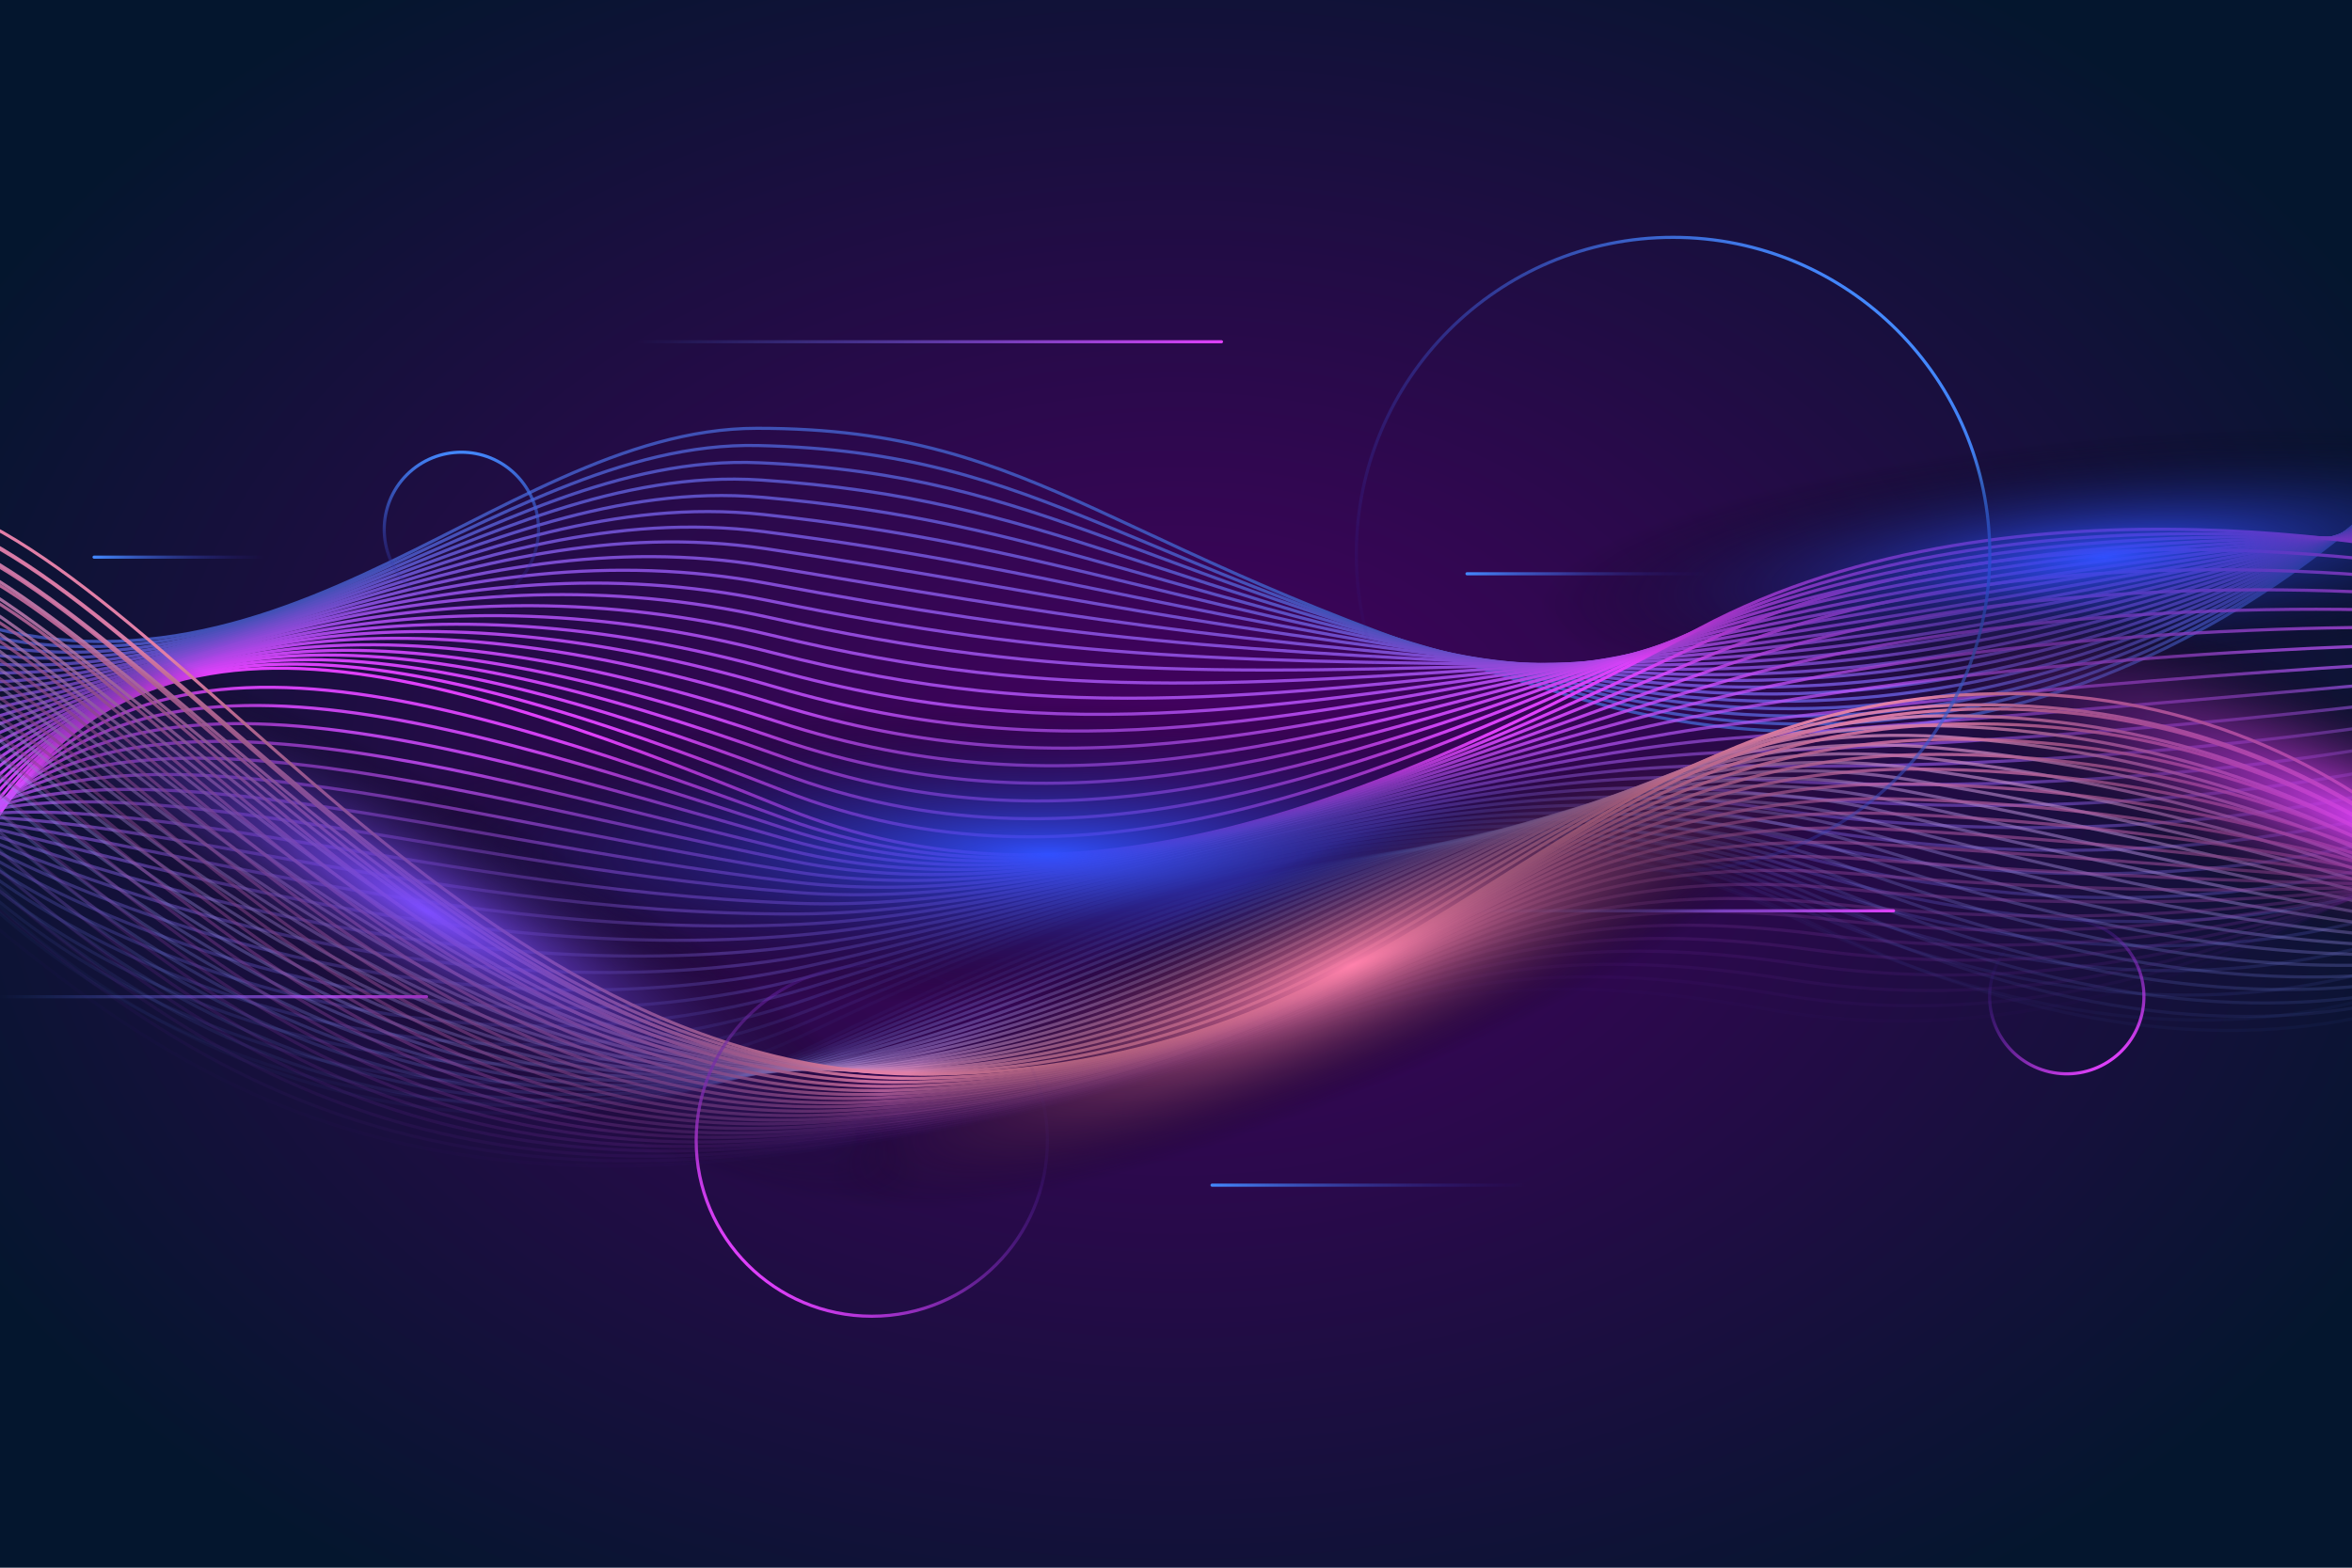
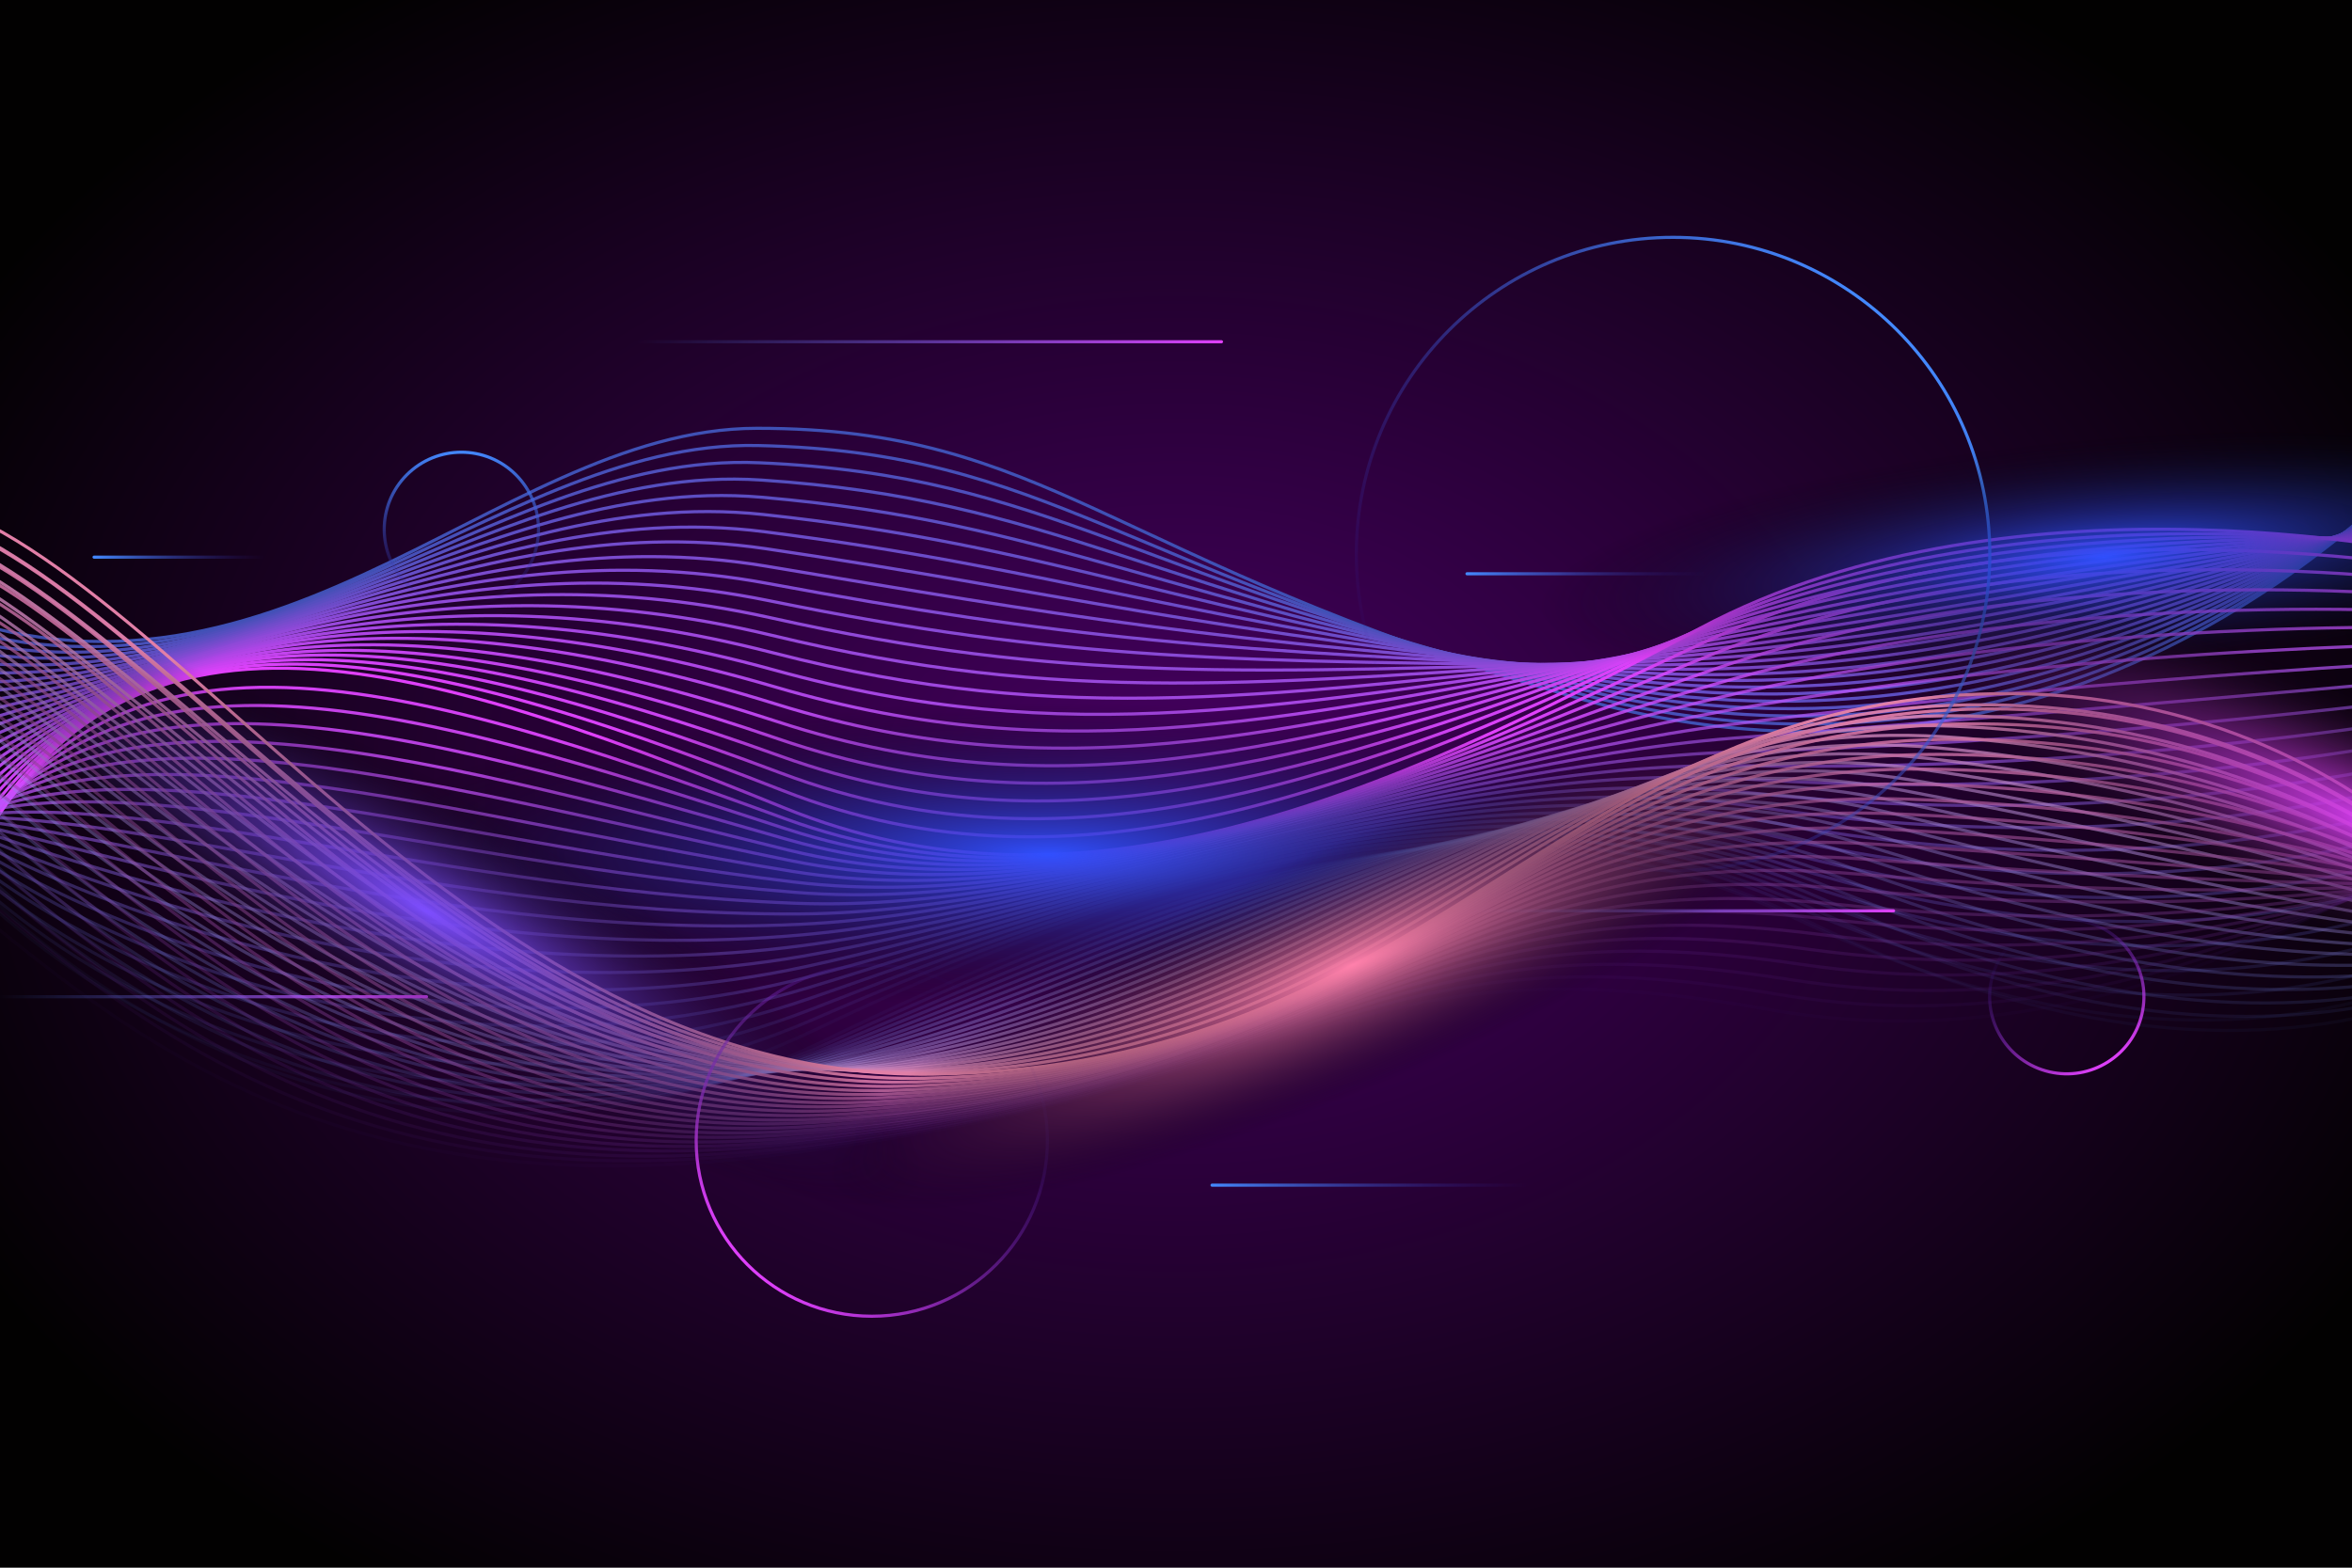
<svg xmlns="http://www.w3.org/2000/svg" xmlns:xlink="http://www.w3.org/1999/xlink" version="1.1" id="BACKGROUND" x="0px" y="0px" viewBox="0 0 750 500" style="enable-background:new 0 0 750 500;" xml:space="preserve">
  <style type="text/css">
	.st0{fill:url(#SVGID_1_);}
	.st1{clip-path:url(#SVGID_00000046300559909982049850000017492200694304428442_);}
	.st2{fill:none;stroke:#3F51B5;stroke-linecap:round;stroke-linejoin:round;stroke-miterlimit:10;}
	.st3{fill:none;stroke:#4650B8;stroke-linecap:round;stroke-linejoin:round;stroke-miterlimit:10;}

	.st4{fill:none;stroke:#4E4FBB;stroke-linecap:round;stroke-linejoin:round;stroke-miterlimit:10;}

	.st5{fill:none;stroke:#554FBF;stroke-linecap:round;stroke-linejoin:round;stroke-miterlimit:10;}
	.st6{fill:none;stroke:#5C4EC2;stroke-linecap:round;stroke-linejoin:round;stroke-miterlimit:10;}
	.st7{fill:none;stroke:#644DC5;stroke-linecap:round;stroke-linejoin:round;stroke-miterlimit:10;}
	.st8{fill:none;stroke:#6B4CC8;stroke-linecap:round;stroke-linejoin:round;stroke-miterlimit:10;}
	.st9{fill:none;stroke:#724CCB;stroke-linecap:round;stroke-linejoin:round;stroke-miterlimit:10;}
	.st10{fill:none;stroke:#7A4BCE;stroke-linecap:round;stroke-linejoin:round;stroke-miterlimit:10;}

	.st11{fill:none;stroke:#814AD2;stroke-linecap:round;stroke-linejoin:round;stroke-miterlimit:10;}
	.st12{fill:none;stroke:#8849D5;stroke-linecap:round;stroke-linejoin:round;stroke-miterlimit:10;}
	.st13{fill:none;stroke:#9049D8;stroke-linecap:round;stroke-linejoin:round;stroke-miterlimit:10;}
	.st14{fill:none;stroke:#9748DB;stroke-linecap:round;stroke-linejoin:round;stroke-miterlimit:10;}
	.st15{fill:none;stroke:#9E47DE;stroke-linecap:round;stroke-linejoin:round;stroke-miterlimit:10;}
	.st16{fill:none;stroke:#A546E2;stroke-linecap:round;stroke-linejoin:round;stroke-miterlimit:10;}
	.st17{fill:none;stroke:#AD45E5;stroke-linecap:round;stroke-linejoin:round;stroke-miterlimit:10;}
	.st18{fill:none;stroke:#B445E8;stroke-linecap:round;stroke-linejoin:round;stroke-miterlimit:10;}
	.st19{fill:none;stroke:#BB44EB;stroke-linecap:round;stroke-linejoin:round;stroke-miterlimit:10;}
	.st20{fill:none;stroke:#C343EE;stroke-linecap:round;stroke-linejoin:round;stroke-miterlimit:10;}
	.st21{fill:none;stroke:#CA42F1;stroke-linecap:round;stroke-linejoin:round;stroke-miterlimit:10;}
	.st22{fill:none;stroke:#D142F5;stroke-linecap:round;stroke-linejoin:round;stroke-miterlimit:10;}
	.st23{fill:none;stroke:#D941F8;stroke-linecap:round;stroke-linejoin:round;stroke-miterlimit:10;}
	.st24{fill:none;stroke:#E040FB;stroke-linecap:round;stroke-linejoin:round;stroke-miterlimit:10;}
	.st25{opacity:0.955;fill:none;stroke:#DA43FB;stroke-linecap:round;stroke-linejoin:round;stroke-miterlimit:10;}
	.st26{opacity:0.909;fill:none;stroke:#D447FB;stroke-linecap:round;stroke-linejoin:round;stroke-miterlimit:10;}
	.st27{opacity:0.864;fill:none;stroke:#CE4AFB;stroke-linecap:round;stroke-linejoin:round;stroke-miterlimit:10;}
	.st28{opacity:0.818;fill:none;stroke:#C94DFB;stroke-linecap:round;stroke-linejoin:round;stroke-miterlimit:10;}
	.st29{opacity:0.773;fill:none;stroke:#C350FB;stroke-linecap:round;stroke-linejoin:round;stroke-miterlimit:10;}
	.st30{opacity:0.727;fill:none;stroke:#BD54FB;stroke-linecap:round;stroke-linejoin:round;stroke-miterlimit:10;}
	.st31{opacity:0.682;fill:none;stroke:#B757FB;stroke-linecap:round;stroke-linejoin:round;stroke-miterlimit:10;}
	.st32{opacity:0.636;fill:none;stroke:#B15AFB;stroke-linecap:round;stroke-linejoin:round;stroke-miterlimit:10;}
	.st33{opacity:0.591;fill:none;stroke:#AB5DFB;stroke-linecap:round;stroke-linejoin:round;stroke-miterlimit:10;}
	.st34{opacity:0.545;fill:none;stroke:#A561FB;stroke-linecap:round;stroke-linejoin:round;stroke-miterlimit:10;}
	.st35{opacity:0.5;fill:none;stroke:#9F64FB;stroke-linecap:round;stroke-linejoin:round;stroke-miterlimit:10;}
	.st36{opacity:0.455;fill:none;stroke:#9A67FA;stroke-linecap:round;stroke-linejoin:round;stroke-miterlimit:10;}
	.st37{opacity:0.409;fill:none;stroke:#946BFA;stroke-linecap:round;stroke-linejoin:round;stroke-miterlimit:10;}
	
	.st38{opacity:0.364;fill:none;stroke:#8E6EFA;stroke-linecap:round;stroke-linejoin:round;stroke-miterlimit:10;}
	.st39{opacity:0.318;fill:none;stroke:#8871FA;stroke-linecap:round;stroke-linejoin:round;stroke-miterlimit:10;}
	.st40{opacity:0.273;fill:none;stroke:#8274FA;stroke-linecap:round;stroke-linejoin:round;stroke-miterlimit:10;}
	.st41{opacity:0.227;fill:none;stroke:#7C78FA;stroke-linecap:round;stroke-linejoin:round;stroke-miterlimit:10;}
	.st42{opacity:0.182;fill:none;stroke:#767BFA;stroke-linecap:round;stroke-linejoin:round;stroke-miterlimit:10;}
	.st43{opacity:0.136;fill:none;stroke:#717EFA;stroke-linecap:round;stroke-linejoin:round;stroke-miterlimit:10;}
	.st44{opacity:9.090900e-02;fill:none;stroke:#6B81FA;stroke-linecap:round;stroke-linejoin:round;stroke-miterlimit:10;}
	.st45{opacity:4.545500e-02;fill:none;stroke:#6585FA;stroke-linecap:round;stroke-linejoin:round;stroke-miterlimit:10;}
	.st46{opacity:0;fill:none;stroke:#5F88FA;stroke-linecap:round;stroke-linejoin:round;stroke-miterlimit:10;}
	.st47{opacity:4.545500e-02;fill:none;stroke:#6588F6;stroke-linecap:round;stroke-linejoin:round;stroke-miterlimit:10;}
	.st48{opacity:9.090900e-02;fill:none;stroke:#6B87F2;stroke-linecap:round;stroke-linejoin:round;stroke-miterlimit:10;}
	.st49{opacity:0.136;fill:none;stroke:#7187EF;stroke-linecap:round;stroke-linejoin:round;stroke-miterlimit:10;}
	.st50{opacity:0.182;fill:none;stroke:#7786EB;stroke-linecap:round;stroke-linejoin:round;stroke-miterlimit:10;}
	.st51{opacity:0.227;fill:none;stroke:#7D86E7;stroke-linecap:round;stroke-linejoin:round;stroke-miterlimit:10;}
	.st52{opacity:0.273;fill:none;stroke:#8386E3;stroke-linecap:round;stroke-linejoin:round;stroke-miterlimit:10;}
	.st53{opacity:0.318;fill:none;stroke:#8985E0;stroke-linecap:round;stroke-linejoin:round;stroke-miterlimit:10;}
	.st54{opacity:0.364;fill:none;stroke:#8F85DC;stroke-linecap:round;stroke-linejoin:round;stroke-miterlimit:10;}
	.st55{opacity:0.409;fill:none;stroke:#9584D8;stroke-linecap:round;stroke-linejoin:round;stroke-miterlimit:10;}
	.st56{opacity:0.455;fill:none;stroke:#9B84D4;stroke-linecap:round;stroke-linejoin:round;stroke-miterlimit:10;}
	.st57{opacity:0.5;fill:none;stroke:#A184D1;stroke-linecap:round;stroke-linejoin:round;stroke-miterlimit:10;}
	.st58{opacity:0.545;fill:none;stroke:#A683CD;stroke-linecap:round;stroke-linejoin:round;stroke-miterlimit:10;}
	.st59{opacity:0.591;fill:none;stroke:#AC83C9;stroke-linecap:round;stroke-linejoin:round;stroke-miterlimit:10;}
	.st60{opacity:0.636;fill:none;stroke:#B282C5;stroke-linecap:round;stroke-linejoin:round;stroke-miterlimit:10;}
	.st61{opacity:0.682;fill:none;stroke:#B882C1;stroke-linecap:round;stroke-linejoin:round;stroke-miterlimit:10;}
	.st62{opacity:0.727;fill:none;stroke:#BE81BE;stroke-linecap:round;stroke-linejoin:round;stroke-miterlimit:10;}
	.st63{opacity:0.773;fill:none;stroke:#C481BA;stroke-linecap:round;stroke-linejoin:round;stroke-miterlimit:10;}
	.st64{opacity:0.818;fill:none;stroke:#CA81B6;stroke-linecap:round;stroke-linejoin:round;stroke-miterlimit:10;}
	.st65{opacity:0.864;fill:none;stroke:#D080B2;stroke-linecap:round;stroke-linejoin:round;stroke-miterlimit:10;}
	.st66{opacity:0.909;fill:none;stroke:#D680AF;stroke-linecap:round;stroke-linejoin:round;stroke-miterlimit:10;}
	.st67{opacity:0.955;fill:none;stroke:#DC7FAB;stroke-linecap:round;stroke-linejoin:round;stroke-miterlimit:10;}
	.st68{fill:none;stroke:#E27FA7;stroke-linecap:round;stroke-linejoin:round;stroke-miterlimit:10;}
	.st69{opacity:0.955;fill:none;stroke:#DB7AA6;stroke-linecap:round;stroke-linejoin:round;stroke-miterlimit:10;}
	.st70{opacity:0.909;fill:none;stroke:#D475A5;stroke-linecap:round;stroke-linejoin:round;stroke-miterlimit:10;}
	.st71{opacity:0.864;fill:none;stroke:#CD70A3;stroke-linecap:round;stroke-linejoin:round;stroke-miterlimit:10;}
	.st72{opacity:0.818;fill:none;stroke:#C66CA2;stroke-linecap:round;stroke-linejoin:round;stroke-miterlimit:10;}
	.st73{opacity:0.773;fill:none;stroke:#BF67A1;stroke-linecap:round;stroke-linejoin:round;stroke-miterlimit:10;}
	.st74{opacity:0.727;fill:none;stroke:#B962A0;stroke-linecap:round;stroke-linejoin:round;stroke-miterlimit:10;}
	.st75{opacity:0.682;fill:none;stroke:#B25D9E;stroke-linecap:round;stroke-linejoin:round;stroke-miterlimit:10;}
	.st76{opacity:0.636;fill:none;stroke:#AB589D;stroke-linecap:round;stroke-linejoin:round;stroke-miterlimit:10;}
	.st77{opacity:0.591;fill:none;stroke:#A4539C;stroke-linecap:round;stroke-linejoin:round;stroke-miterlimit:10;}
	.st78{opacity:0.545;fill:none;stroke:#9D4E9B;stroke-linecap:round;stroke-linejoin:round;stroke-miterlimit:10;}
	.st79{opacity:0.5;fill:none;stroke:#96499A;stroke-linecap:round;stroke-linejoin:round;stroke-miterlimit:10;}
	.st80{opacity:0.455;fill:none;stroke:#8F4598;stroke-linecap:round;stroke-linejoin:round;stroke-miterlimit:10;}
	.st81{opacity:0.409;fill:none;stroke:#884097;stroke-linecap:round;stroke-linejoin:round;stroke-miterlimit:10;}
	.st82{opacity:0.364;fill:none;stroke:#813B96;stroke-linecap:round;stroke-linejoin:round;stroke-miterlimit:10;}
	.st83{opacity:0.318;fill:none;stroke:#7A3695;stroke-linecap:round;stroke-linejoin:round;stroke-miterlimit:10;}
	.st84{opacity:0.273;fill:none;stroke:#733193;stroke-linecap:round;stroke-linejoin:round;stroke-miterlimit:10;}
	.st85{opacity:0.227;fill:none;stroke:#6D2C92;stroke-linecap:round;stroke-linejoin:round;stroke-miterlimit:10;}
	.st86{opacity:0.182;fill:none;stroke:#662791;stroke-linecap:round;stroke-linejoin:round;stroke-miterlimit:10;}
	.st87{opacity:0.136;fill:none;stroke:#5F2390;stroke-linecap:round;stroke-linejoin:round;stroke-miterlimit:10;}
	.st88{opacity:9.090900e-02;fill:none;stroke:#581E8E;stroke-linecap:round;stroke-linejoin:round;stroke-miterlimit:10;}
	.st89{opacity:4.545500e-02;fill:none;stroke:#51198D;stroke-linecap:round;stroke-linejoin:round;stroke-miterlimit:10;}
	.st90{opacity:0;fill:none;stroke:#4A148C;stroke-linecap:round;stroke-linejoin:round;stroke-miterlimit:10;}
	
		.st91{fill:none;stroke:url(#SVGID_00000147194629387443265190000010739119899072673188_);stroke-linecap:round;stroke-linejoin:round;stroke-miterlimit:10;}
	
		.st92{fill:none;stroke:url(#SVGID_00000118388758229408427810000015806359603102236568_);stroke-linecap:round;stroke-linejoin:round;stroke-miterlimit:10;}
	
		.st93{fill:none;stroke:url(#SVGID_00000064330885366618880630000006494717517222936962_);stroke-linecap:round;stroke-linejoin:round;stroke-miterlimit:10;}
	
		.st94{fill:none;stroke:url(#SVGID_00000029739931745298947880000016182510112462448801_);stroke-linecap:round;stroke-linejoin:round;stroke-miterlimit:10;}
	
		.st95{fill:none;stroke:url(#SVGID_00000031913473413917221340000013677710499030772139_);stroke-linecap:round;stroke-linejoin:round;stroke-miterlimit:10;}
	
		.st96{fill:none;stroke:url(#SVGID_00000036941790347388753800000000688526518932726420_);stroke-linecap:round;stroke-linejoin:round;stroke-miterlimit:10;}
	
		.st97{fill:none;stroke:url(#SVGID_00000024703880318860907330000001653635755164755606_);stroke-linecap:round;stroke-linejoin:round;stroke-miterlimit:10;}
	
		.st98{fill:none;stroke:url(#SVGID_00000050644526665972188500000006824062936494397603_);stroke-linecap:round;stroke-linejoin:round;stroke-miterlimit:10;}
	
		.st99{fill:none;stroke:url(#SVGID_00000089550819668088491930000017535900025168120227_);stroke-linecap:round;stroke-linejoin:round;stroke-miterlimit:10;}
	
		.st100{fill:none;stroke:url(#SVGID_00000039120546052247463270000012472914158047344828_);stroke-linecap:round;stroke-linejoin:round;stroke-miterlimit:10;}
	.st101{fill:url(#SVGID_00000161595341041644301530000007717891141064520070_);}
	.st102{fill:url(#SVGID_00000021838452985001376110000007354757506293271457_);}
	.st103{fill:url(#SVGID_00000088813860536007240960000008519091612294491838_);}
	.st104{fill:url(#SVGID_00000168114381640469757360000013970065390857493933_);}
	.st105{fill:url(#SVGID_00000153684018099469352720000015504458466803154367_);}
</style>
  <g>
    <radialGradient id="SVGID_1_" cx="375" cy="250" r="441.027" gradientTransform="matrix(1 0 0 0.7053 0 73.6865)" gradientUnits="userSpaceOnUse">
      <stop offset="0" style="stop-color:#460061" />
-       <stop offset="1" style="stop-color:#04162E" />
+       <stop offset="1" style="stop-color:#020101FF" />
    </radialGradient>
    <rect class="st0" width="750" height="500" />
    <g>
      <defs>
        <rect id="SVGID_00000103964784541097639800000013452715705624708020_" width="750" height="500" />
      </defs>
      <clipPath id="SVGID_00000073687466169882946130000015643885576202099601_">
        <use xlink:href="#SVGID_00000103964784541097639800000013452715705624708020_" style="overflow:visible;" />
      </clipPath>
      <g style="clip-path:url(#SVGID_00000073687466169882946130000015643885576202099601_);">
        <g>
          <path class="st2" d="M780,138.6c0,0-107.6,134-279.5,83.3c-147.6-43.5-166.1-85.3-259.1-85.3c-85.1,0-158,107-275,52.6" />
          <path class="st3" d="M780.2,140.4c0,0-109,126.4-277.8,80.5c-145.5-39.1-167.5-76.7-260.6-78.8c-86.9-2-160.9,98.5-274.6,51.7" />
          <path class="st4" d="M780.4,142.2c0,0-110.4,118.3-276,77.7c-143.3-35.1-169-68.2-262.1-72.3c-88.7-4-163.7,90.1-274.2,50.8" />
          <path class="st5" d="M780.6,144c0,0-111.8,110.5-274.3,75c-141.2-30.9-170.5-59.7-263.6-65.9c-90.5-6-166.6,81.6-273.8,49.9" />
          <path class="st6" d="M780.7,145.8c0,0-113.2,102.7-272.6,72.2c-139.1-26.6-172-51.3-265.1-59.4c-92.3-8-169.4,73.2-273.3,49" />
          <path class="st7" d="M780.9,147.6c0,0-114.7,94.9-270.9,69.4c-137-22.4-173.5-42.9-266.6-52.9C149.3,154,71.1,228.8-29.5,212.2" />
          <path class="st8" d="M781.1,149.4c0,0-116.2,87.2-269.2,66.6c-134.9-18.1-175-34.5-268.1-46.4c-95.9-12.3-175.2,56.3-272.5,47.3      " />
          <path class="st9" d="M781.3,151.2c0,0-117.7,79.4-267.5,63.8c-132.9-13.8-176.5-26.2-269.6-40c-97.7-14.4-178,47.8-272.1,46.4" />
          <path class="st10" d="M781.4,153c0,0-119.2,71.7-265.8,61.1c-130.8-9.5-177.9-17.9-271.1-33.5C145,164,63.7,219.9-27.2,226.1" />
          <path class="st11" d="M781.6,154.8c0,0-120.7,64-264.1,58.3c-128.8-5.2-179.4-9.7-272.6-27C143.6,167.2,61.2,217-26.4,230.7" />
          <path class="st12" d="M781.8,156.6c0,0-122.3,56.4-262.4,55.5c-126.8-0.8-180.9-1.5-274.1-20.5C142.1,170.5,58.7,214-25.6,235.3      " />
          <path class="st13" d="M781.9,158.4c0,0-123.8,48.8-260.7,52.7c-124.8,3.6-182.4,6.7-275.6-14.1c-105-23.4-189.5,14-270.5,42.8" />
          <path class="st14" d="M782.1,160.2c0,0-125.4,41.2-259,50c-122.8,8-183.9,14.9-277.1-7.6C139.3,176.9,53.7,208.1-24,244.5" />
          <path class="st15" d="M782.3,162.1c0,0-126.9,33.7-257.2,47.2c-120.8,12.5-185.3,23-278.6-1.1c-108.6-28.1-195.2-2.9-269.7,41" />
          <path class="st16" d="M782.5,163.9c0,0-128.5,26.2-255.5,44.4c-118.8,17-186.8,31.2-280.1,5.4      c-110.3-30.5-198.1-11.4-269.3,40.1" />
          <path class="st17" d="M782.6,165.7c0,0-130,18.7-253.8,41.6c-116.7,21.6-188.2,39.3-281.6,11.8      c-112.1-32.9-200.9-19.9-268.8,39.2" />
          <path class="st18" d="M782.8,167.5c0,0-131.5,11.3-252.1,38.9C416,232.5,341,253.7,247.6,224.6      c-113.8-35.4-203.8-28.3-268.4,38.3" />
          <path class="st19" d="M783,169.3c0,0-133,4-250.4,36.1c-112.6,30.8-191.1,55.4-284.6,24.8c-115.6-37.8-206.6-36.8-268,37.4" />
          <path class="st20" d="M783.1,171.1c0,0-134.5-3.3-248.7,33.3c-110.6,35.5-192.5,63.4-286.1,31.3      c-117.3-40.3-209.5-45.2-267.6,36.5" />
          <path class="st21" d="M783.3,172.9c0,0-135.9-10.6-247,30.5c-108.4,40.2-193.9,71.5-287.6,37.7c-119-42.8-212.4-53.7-267.2,35.6      " />
          <path class="st22" d="M783.5,174.7c0,0-137.3-17.9-245.3,27.7c-106.3,44.9-195.2,79.5-289.1,44.2      c-120.7-45.4-215.2-62.1-266.8,34.7" />
          <path class="st23" d="M783.7,176.5c0,0-138.7-25.1-243.6,25C436,251.2,343.5,289,249.5,252.1c-122.4-47.9-218.1-70.6-266.4,33.8      " />
          <path class="st24" d="M783.8,178.3c0,0-140-32.3-241.9,22.2C440.1,255,344,296,249.9,257.6c-124-50.5-221-79.1-266,32.9" />
          <path class="st25" d="M786.3,182.8c0,0-138.2-27.2-243,22.1c-102.6,48.2-199.1,90.6-293,56.2c-123.8-45.4-222.5-75.2-268,26.7" />
          <path class="st26" d="M788.8,187.2c0,0-136.2-22-244.1,22c-103.1,42-200.2,85.8-293.9,55.2c-123.5-40.3-224-71.4-270,20.6" />
          <path class="st27" d="M791.3,191.7c0,0-134-16.7-245.2,21.9c-103.4,35.9-201.3,80.9-294.8,54.2c-123.3-35.2-225.6-67.6-272,14.4      " />
          <path class="st28" d="M793.8,196.2c0,0-131.7-11.4-246.3,21.8c-103.6,30-202.4,76-295.8,53.2c-123.1-30.1-227.1-63.8-274,8.3" />
          <path class="st29" d="M796.3,200.6c0,0-129.1-6-247.4,21.7c-103.6,24.3-203.5,71.2-296.7,52.2c-122.8-25-228.7-60-276,2.2" />
          <path class="st30" d="M798.7,205.1c0,0-126.4-0.4-248.5,21.6c-103.5,18.7-204.6,66.3-297.6,51.2c-122.6-19.9-230.2-56.1-278-4" />
          <path class="st31" d="M801.2,209.6c0,0-123.6,5.3-249.6,21.5c-103.3,13.3-205.7,61.4-298.5,50.2      c-122.3-14.8-231.8-52.3-280-10.1" />
          <path class="st32" d="M803.7,214c0,0-120.8,11.2-250.7,21.4c-103,8.1-206.8,56.6-299.4,49.2c-122.1-9.7-233.3-48.5-282-16.3" />
          <path class="st33" d="M806.2,218.5c0,0-117.8,17.3-251.8,21.3c-102.7,3-207.9,51.7-300.3,48.3c-121.9-4.6-234.8-44.7-284-22.4" />
          <path class="st34" d="M808.7,223c0,0-114.9,23.7-252.9,21.2c-102.4-1.8-209,46.8-301.3,47.3C132.9,292,18.2,250.6-31.5,262.9" />
          <path class="st35" d="M811.2,227.4c0,0-112,30.2-254,21.1c-102-6.6-210.1,42-302.2,46.3c-121.4,5.7-237.9-37.1-288.1-34.7" />
          <path class="st36" d="M813.6,231.9c0,0-109.1,37-255.1,21c-101.8-11.1-211.2,37.1-303.1,45.3C134.3,309,16,264.9-34.6,257.3" />
          <path class="st37" d="M816.1,236.4c0,0-106.3,43.9-256.2,20.9c-101.5-15.6-212.3,32.2-304,44.3c-120.9,15.9-241-29.4-292.1-47" />
          <path class="st38" d="M818.6,240.8c0,0-103.6,51.1-257.3,20.8C460,241.7,348,289,256.4,304.9c-120.7,21-242.6-25.6-294.1-53.2" />
          <path class="st39" d="M821.1,245.3c0,0-100.9,58.4-258.4,20.7c-101.2-24.2-214.5,22.5-305.8,42.3      C136.4,334.4,12.8,286.5-39.2,249" />
          <path class="st40" d="M823.6,249.8c0,0-98.4,65.9-259.5,20.6c-101.2-28.5-215.6,17.6-306.8,41.3      c-120.2,31.2-245.6-18-298.1-65.4" />
          <path class="st41" d="M826.1,254.2c0,0-96,73.5-260.6,20.5c-101.2-32.6-216.7,12.8-307.7,40.3c-120,36.3-247.2-14.1-300.1-71.6" />
          <path class="st42" d="M828.6,258.7c0,0-93.8,81.2-261.7,20.4c-101.4-36.7-217.8,7.9-308.6,39.3      C138.6,359.9,9.6,308.1-43.8,240.7" />
          <path class="st43" d="M831,263.2c0,0-91.7,89.1-262.8,20.3c-101.6-40.8-218.9,3.1-309.5,38.4C139.3,368.4,8.5,315.3-45.4,238" />
          <path class="st44" d="M833.5,267.6c0,0-89.6,97-263.9,20.2c-101.9-44.9-220-1.8-310.4,37.4c-119.2,51.6-251.8-2.7-306.1-90" />
          <path class="st45" d="M836,272.1c0,0-87.8,105-265,20.1c-102.2-48.9-221.1-6.7-311.4,36.4c-119,56.7-253.3,1.1-308.1-96.2" />
          <path class="st46" d="M838.5,276.6c0,0-86,113-266.1,20c-102.6-53-222.1-11.5-312.3,35.4C141.4,393.8,5.2,336.9-50,229.7" />
          <path class="st47" d="M837.8,278.9c0,0-84.3,101.8-262.8,14.2c-103.8-50.9-220.1-6-313.2,39.3C141,391.2,6.9,328.6-49.7,226.3" />
          <path class="st48" d="M837.1,281.3c0,0-82.6,90.6-259.4,8.4c-105-48.8-218.1-0.3-314.2,43.2c-122.8,55.6-255-12.7-313-110" />
          <path class="st49" d="M836.5,283.7c0,0-81,79.6-256.1,2.7c-106.3-46.7-216,5.3-315.2,47.1C140.4,386,10.2,311.9-49.2,219.6" />
          <path class="st50" d="M835.8,286c0,0-79.5,68.6-252.7-3.1c-107.5-44.5-213.9,11-316.1,51C140.2,383.5,11.9,303.5-49,216.3" />
          <path class="st51" d="M835.1,288.4c0,0-78.1,57.7-249.4-8.9c-108.9-42.3-211.8,16.7-317.1,54.9C140,381,13.5,295.2-48.7,213" />
          <path class="st52" d="M834.4,290.8c0,0-76.7,46.9-246.1-14.7c-110.2-40.1-209.6,22.4-318.1,58.8      c-130.4,43.7-255.1-48-318.8-125.2" />
          <path class="st53" d="M833.7,293.1c0,0-75.4,36.2-242.7-20.5c-111.6-37.8-207.4,28.2-319,62.7      C139.7,376.2,16.8,278.5-48.2,206.3" />
          <path class="st54" d="M833,295.5c0,0-74.2,25.7-239.4-26.3c-113-35.5-205.3,34-320,66.6C139.6,373.9,18.5,270.1-48,203" />
          <path class="st55" d="M832.4,297.9c0,0-73,15.2-236-32c-114.5-33.1-203.1,39.9-320.9,70.5C139.5,371.6,20.1,261.8-47.7,199.6" />
          <path class="st56" d="M831.7,300.2c0,0-71.8,4.8-232.7-37.8c-116-30.7-200.8,45.8-321.9,74.4C139.4,369.4,21.8,253.4-47.5,196.3      " />
          <path class="st57" d="M831,302.6c0,0-70.7-5.5-229.4-43.6c-117.5-28.2-198.6,51.7-322.9,78.3c-139.5,29.9-255.3-92.2-326-144.4" />
          <path class="st58" d="M830.3,304.9c0,0-69.6-15.7-226-49.4c-119-25.6-196.4,57.6-323.8,82.2C139.2,365,25.1,236.7-47,189.6" />
          <path class="st59" d="M829.6,307.3c0,0-68.5-25.8-222.7-55.2c-120.6-23-194.2,63.6-324.8,86.1c-143,24.6-255.4-109.9-328.9-152" />
          <path class="st60" d="M829,309.7c0,0-67.4-35.8-219.3-60.9c-122.1-20.2-192,69.6-325.8,90C139,360.8,28.4,220-46.5,182.9" />
          <path class="st61" d="M828.3,312c0,0-66.4-45.7-216-66.7c-123.7-17.4-189.7,75.7-326.7,93.9C139,358.7,30.1,211.7-46.2,179.6" />
          <path class="st62" d="M827.6,314.4c0,0-65.3-55.5-212.7-72.5c-125.3-14.5-187.5,81.8-327.7,97.8      C138.9,356.7,31.7,203.4-46,176.3" />
          <path class="st63" d="M826.9,316.8c0,0-64.2-65.2-209.3-78.3C490.8,227,432.3,326.3,288.9,340.2      C138.8,354.7,33.4,195-45.7,172.9" />
          <path class="st64" d="M826.2,319.1c0,0-63.1-74.8-206-84.1c-128.4-8.3-183.1,94-329.6,105.6c-151.9,12-255.6-154-336.1-171.1" />
          <path class="st65" d="M825.5,321.5c0,0-62-84.3-202.6-89.9C493,226.5,442,331.8,292.3,341.2C138.6,350.7,36.7,178.3-45.2,166.2" />
          <path class="st66" d="M824.9,323.9c0,0-60.8-93.8-199.3-95.6C494.2,226.5,446.9,334.6,294,341.6C138.5,348.8,38.4,170-45,162.9" />
          <path class="st67" d="M824.2,326.2c0,0-59.6-103.2-196-101.4c-132.8,1.7-176.5,112.6-332.5,117.3      C138.3,346.9,40,161.6-44.7,159.6" />
          <path class="st68" d="M823.5,328.6c0,0-58.4-112.5-192.6-107.2c-134.3,5.3-174.3,118.8-333.5,121.2      C138.2,345,41.7,153.3-44.5,156.2" />
          <path class="st69" d="M823.1,324.3c0.1,0.1-61-101.9-195.4-98.1c-134.4,3.8-172.8,114.4-333,117.7      C134.6,347.1,40,159.7-45.1,160.9" />
          <path class="st70" d="M822.8,319.9c0.1,0.3-63.7-91.4-198.2-89C490,233.4,453.2,341,292.1,345.1      c-161.1,4.2-253.7-179-337.9-179.6" />
          <path class="st71" d="M822.4,315.6c0.2,0.4-66.4-80.9-201-79.8c-134.7,1-169.9,105.6-331.9,110.6      c-162,5.1-252.7-173.8-335.9-176.2" />
          <path class="st72" d="M822,311.3c0.2,0.6-69-70.3-203.8-70.7c-134.8-0.4-168.4,101.1-331.3,107.1      C123.9,353.6,35.2,179.1-47.1,174.9" />
          <path class="st73" d="M821.6,306.9c0.3,0.7-71.7-59.8-206.6-61.6c-134.9-1.8-166.9,96.7-330.8,103.6      c-163.9,6.8-250.7-163.4-332-169.3" />
          <path class="st74" d="M821.3,302.6c0.3,0.8-74.3-49.3-209.4-52.5c-135.1-3.2-165.5,92.3-330.3,100      C116.7,357.9,31.9,192-48.4,184.2" />
          <path class="st75" d="M820.9,298.3c0.4,1-77-38.7-212.2-43.4c-135.2-4.6-164,87.9-329.7,96.5c-165.8,8.6-248.6-153-328-162.5" />
          <path class="st76" d="M820.5,293.9c0.4,1.1-79.7-28.2-215-34.3c-135.3-6.1-162.5,83.4-329.2,93S28.7,204.8-49.7,193.5" />
          <path class="st77" d="M820.1,289.6c0.5,1.2-82.3-17.7-217.8-25.1c-135.5-7.5-161,79-328.7,89.4C106,364.3,27,211.3-50.4,198.2" />
          <path class="st78" d="M819.8,285.3c0.5,1.4-85-7.1-220.6-16c-135.6-8.9-159.5,74.6-328.1,85.9S25.4,217.7-51,202.9" />
          <path class="st79" d="M819.4,281c0.6,1.5-87.7,3.4-223.4-6.9s-158.1,70.2-327.6,82.4S23.8,224.2-51.7,207.5" />
          <path class="st80" d="M819,276.6c0.6,1.7-90.3,13.9-226.2,2.2c-135.9-11.7-156.6,65.7-327.1,78.8S22.2,230.6-52.3,212.2" />
          <path class="st81" d="M818.6,272.3c0.7,1.8-93,24.5-229,11.3c-136-13.1-155.1,61.3-326.5,75.3S20.5,237.1-53,216.8" />
          <path class="st82" d="M818.3,268c0.7,1.9-95.7,35-231.8,20.5s-153.6,56.9-326,71.7C88.1,375,18.9,243.5-53.6,221.5" />
          <path class="st83" d="M817.9,263.6c0.8,2.1-98.3,45.5-234.6,29.6c-136.2-16-152.2,52.5-325.5,68.2S17.3,250-54.3,226.2" />
          <path class="st84" d="M817.5,259.3c0.9,2.2-101,56.1-237.4,38.7s-150.7,48-324.9,64.7C81,379.3,15.6,256.4-54.9,230.8" />
          <path class="st85" d="M817.2,255c0.9,2.4-103.7,66.6-240.2,47.8c-136.5-18.8-149.2,43.6-324.4,61.1      C77.4,381.5,14,262.9-55.6,235.5" />
          <path class="st86" d="M816.8,250.6c1,2.5-106.3,77.1-243,56.9c-136.6-20.2-147.7,39.2-323.9,57.6      c-176.1,18.4-237.5-95.9-306.2-125" />
          <path class="st87" d="M816.4,246.3c1,2.6-109,87.7-245.8,66.1c-136.8-21.6-146.3,34.8-323.3,54.1      C70.2,385.8,10.8,275.8-56.9,244.8" />
          <path class="st88" d="M816,242c1.1,2.8-111.7,98.2-248.6,75.2c-136.9-23-144.8,30.3-322.8,50.5S9.1,282.2-57.6,249.5" />
          <path class="st89" d="M815.7,237.7c1.1,2.9-114.3,108.7-251.4,84.3S421,347.9,242,369C63.1,390.1,7.5,288.7-58.2,254.2" />
          <path class="st90" d="M815.3,233.3c1.2,3-117,119.3-254.2,93.4c-137.2-25.9-141.8,21.5-321.7,43.5      C59.5,392.2,5.9,295.1-58.9,258.8" />
        </g>
        <g>
          <linearGradient id="SVGID_00000044885704680418720180000017832295389455874725_" gradientUnits="userSpaceOnUse" x1="461.777" y1="248.428" x2="605.32" y2="104.885">
            <stop offset="0" style="stop-color:#311B92;stop-opacity:0" />
            <stop offset="1" style="stop-color:#448AFF" />
          </linearGradient>
          <circle style="fill:none;stroke:url(#SVGID_00000044885704680418720180000017832295389455874725_);stroke-linecap:round;stroke-linejoin:round;stroke-miterlimit:10;" cx="533.5" cy="176.7" r="101" />
          <linearGradient id="SVGID_00000102521394532510563110000016218576150385153956_" gradientUnits="userSpaceOnUse" x1="641.214" y1="335.64" x2="676.758" y2="300.096">
            <stop offset="0" style="stop-color:#E040FB" />
            <stop offset="1" style="stop-color:#311B92;stop-opacity:0" />
          </linearGradient>
          <ellipse transform="matrix(0.2274 -0.9738 0.9738 0.2274 199.6197 887.3279)" style="fill:none;stroke:url(#SVGID_00000102521394532510563110000016218576150385153956_);stroke-linecap:round;stroke-linejoin:round;stroke-miterlimit:10;" cx="659" cy="317.9" rx="24.6" ry="24.6" />
          <linearGradient id="SVGID_00000145753988809213094220000017317639726097969799_" gradientUnits="userSpaceOnUse" x1="129.378" y1="186.558" x2="164.922" y2="151.015">
            <stop offset="0" style="stop-color:#311B92;stop-opacity:0" />
            <stop offset="1" style="stop-color:#448AFF" />
          </linearGradient>
          <ellipse transform="matrix(0.7071 -0.7071 0.7071 0.7071 -76.2509 153.4872)" style="fill:none;stroke:url(#SVGID_00000145753988809213094220000017317639726097969799_);stroke-linecap:round;stroke-linejoin:round;stroke-miterlimit:10;" cx="147.1" cy="168.8" rx="24.6" ry="24.6" />
          <linearGradient id="SVGID_00000092417757840903430430000008255818994906597273_" gradientUnits="userSpaceOnUse" x1="238.048" y1="403.768" x2="317.952" y2="323.865">
            <stop offset="0" style="stop-color:#E040FB" />
            <stop offset="1" style="stop-color:#311B92;stop-opacity:0" />
          </linearGradient>
          <circle style="fill:none;stroke:url(#SVGID_00000092417757840903430430000008255818994906597273_);stroke-linecap:round;stroke-linejoin:round;stroke-miterlimit:10;" cx="278" cy="363.8" r="56" />
          <linearGradient id="SVGID_00000003805963571797603990000006363972543882703495_" gradientUnits="userSpaceOnUse" x1="203.007" y1="109" x2="390.007" y2="109">
            <stop offset="0" style="stop-color:#448AFF;stop-opacity:0" />
            <stop offset="1" style="stop-color:#E040FB" />
          </linearGradient>
          <line style="fill:none;stroke:url(#SVGID_00000003805963571797603990000006363972543882703495_);stroke-linecap:round;stroke-linejoin:round;stroke-miterlimit:10;" x1="203.5" y1="109" x2="389.5" y2="109" />
          <linearGradient id="SVGID_00000080893091672553361450000012687863140289419681_" gradientUnits="userSpaceOnUse" x1="-0.5" y1="317.868" x2="136.5" y2="317.868">
            <stop offset="0" style="stop-color:#448AFF;stop-opacity:0" />
            <stop offset="1" style="stop-color:#E040FB" />
          </linearGradient>
          <line style="fill:none;stroke:url(#SVGID_00000080893091672553361450000012687863140289419681_);stroke-linecap:round;stroke-linejoin:round;stroke-miterlimit:10;" x1="0" y1="317.9" x2="136" y2="317.9" />
          <linearGradient id="SVGID_00000145044137468650538290000001862733487865196220_" gradientUnits="userSpaceOnUse" x1="467.25" y1="290.526" x2="604.25" y2="290.526">
            <stop offset="0" style="stop-color:#448AFF;stop-opacity:0" />
            <stop offset="1" style="stop-color:#E040FB" />
          </linearGradient>
          <line style="fill:none;stroke:url(#SVGID_00000145044137468650538290000001862733487865196220_);stroke-linecap:round;stroke-linejoin:round;stroke-miterlimit:10;" x1="467.8" y1="290.5" x2="603.8" y2="290.5" />
          <linearGradient id="SVGID_00000095302511780768168500000008103690717370169751_" gradientUnits="userSpaceOnUse" x1="386.049" y1="378" x2="487.049" y2="378">
            <stop offset="0" style="stop-color:#448AFF" />
            <stop offset="1" style="stop-color:#311B92;stop-opacity:0" />
          </linearGradient>
          <line style="fill:none;stroke:url(#SVGID_00000095302511780768168500000008103690717370169751_);stroke-linecap:round;stroke-linejoin:round;stroke-miterlimit:10;" x1="386.5" y1="378" x2="486.5" y2="378" />
          <linearGradient id="SVGID_00000138549979109380561980000014815538814797067914_" gradientUnits="userSpaceOnUse" x1="467.25" y1="182.958" x2="544.75" y2="182.958">
            <stop offset="0" style="stop-color:#448AFF" />
            <stop offset="1" style="stop-color:#311B92;stop-opacity:0" />
          </linearGradient>
          <line style="fill:none;stroke:url(#SVGID_00000138549979109380561980000014815538814797067914_);stroke-linecap:round;stroke-linejoin:round;stroke-miterlimit:10;" x1="467.8" y1="183" x2="544.2" y2="183" />
          <linearGradient id="SVGID_00000150818177605915474590000002789801135992613783_" gradientUnits="userSpaceOnUse" x1="29.5" y1="177.657" x2="84.5" y2="177.657">
            <stop offset="0" style="stop-color:#448AFF" />
            <stop offset="1" style="stop-color:#311B92;stop-opacity:0" />
          </linearGradient>
          <line style="fill:none;stroke:url(#SVGID_00000150818177605915474590000002789801135992613783_);stroke-linecap:round;stroke-linejoin:round;stroke-miterlimit:10;" x1="30" y1="177.7" x2="84" y2="177.7" />
        </g>
        <g>
          <radialGradient id="SVGID_00000112623054934034068440000000104751607925225149_" cx="333.934" cy="271.77" r="155.448" gradientTransform="matrix(1.4731 0 0 0.3123 -157.9178 187.6706)" gradientUnits="userSpaceOnUse">
            <stop offset="0" style="stop-color:#304FFE" />
            <stop offset="1" style="stop-color:#000000;stop-opacity:0" />
          </radialGradient>
          <ellipse style="fill:url(#SVGID_00000112623054934034068440000000104751607925225149_);" cx="334" cy="272.5" rx="229" ry="48.5" />
          <radialGradient id="SVGID_00000098181094108382065780000004515502566665651873_" cx="562.823" cy="-31.848" r="122.996" gradientTransform="matrix(1.467 -0.1342 2.840000e-02 0.311 -153.7567 263.0923)" gradientUnits="userSpaceOnUse">
            <stop offset="0" style="stop-color:#304FFE" />
            <stop offset="1" style="stop-color:#000000;stop-opacity:0" />
          </radialGradient>
          <path style="fill:url(#SVGID_00000098181094108382065780000004515502566665651873_);" d="M851.4,161.2      c1.9,21.1-77.3,45.6-176.9,54.8s-182-0.6-183.9-21.7c-1.9-21.1,77.3-45.6,176.9-54.8C767.2,130.3,849.5,140,851.4,161.2z" />
          <radialGradient id="SVGID_00000150077867607289183180000008004872840175289509_" cx="184.155" cy="278.363" r="123.001" gradientTransform="matrix(1.2854 0.7196 -0.1525 0.2725 -58.2631 82.1534)" gradientUnits="userSpaceOnUse">
            <stop offset="0" style="stop-color:#7C4DFF" />
            <stop offset="1" style="stop-color:#000000;stop-opacity:0" />
          </radialGradient>
          <path style="fill:url(#SVGID_00000150077867607289183180000008004872840175289509_);" d="M294.1,379      c-10.4,18.5-89.5-6.1-176.9-55S-32.5,220.5-22.1,202c10.4-18.5,89.5,6.1,176.9,55S304.5,360.5,294.1,379z" />
          <radialGradient id="SVGID_00000121253357286646126800000009681671106736147082_" cx="546.542" cy="-721.665" r="122.996" gradientTransform="matrix(1.3518 0.5852 -0.1241 0.2866 -67.7603 152.1223)" gradientUnits="userSpaceOnUse">
            <stop offset="0" style="stop-color:#E040FB" />
            <stop offset="1" style="stop-color:#000000;stop-opacity:0" />
          </radialGradient>
          <path style="fill:url(#SVGID_00000121253357286646126800000009681671106736147082_);" d="M926.9,337.1      c-8.4,19.5-89.7,3-181.5-36.7s-159.4-87.8-151-107.2c8.4-19.5,89.7-3,181.5,36.7C867.7,269.6,935.3,317.6,926.9,337.1z" />
          <radialGradient id="SVGID_00000123425332933547410100000014713209985667135925_" cx="357.605" cy="-178.709" r="122.997" gradientTransform="matrix(1.3581 -0.5706 0.121 0.2879 -32.768 563.316)" gradientUnits="userSpaceOnUse">
            <stop offset="0" style="stop-color:#FF80AB" />
            <stop offset="1" style="stop-color:#000000;stop-opacity:0" />
          </radialGradient>
          <path style="fill:url(#SVGID_00000123425332933547410100000014713209985667135925_);" d="M598.3,237.6      c8.2,19.6-59.9,66.8-152.2,105.6C353.9,382,272.4,397.6,264.2,378c-8.2-19.6,59.9-66.8,152.2-105.6      C508.6,233.6,590.1,218.1,598.3,237.6z" />
        </g>
      </g>
    </g>
  </g>
</svg>
